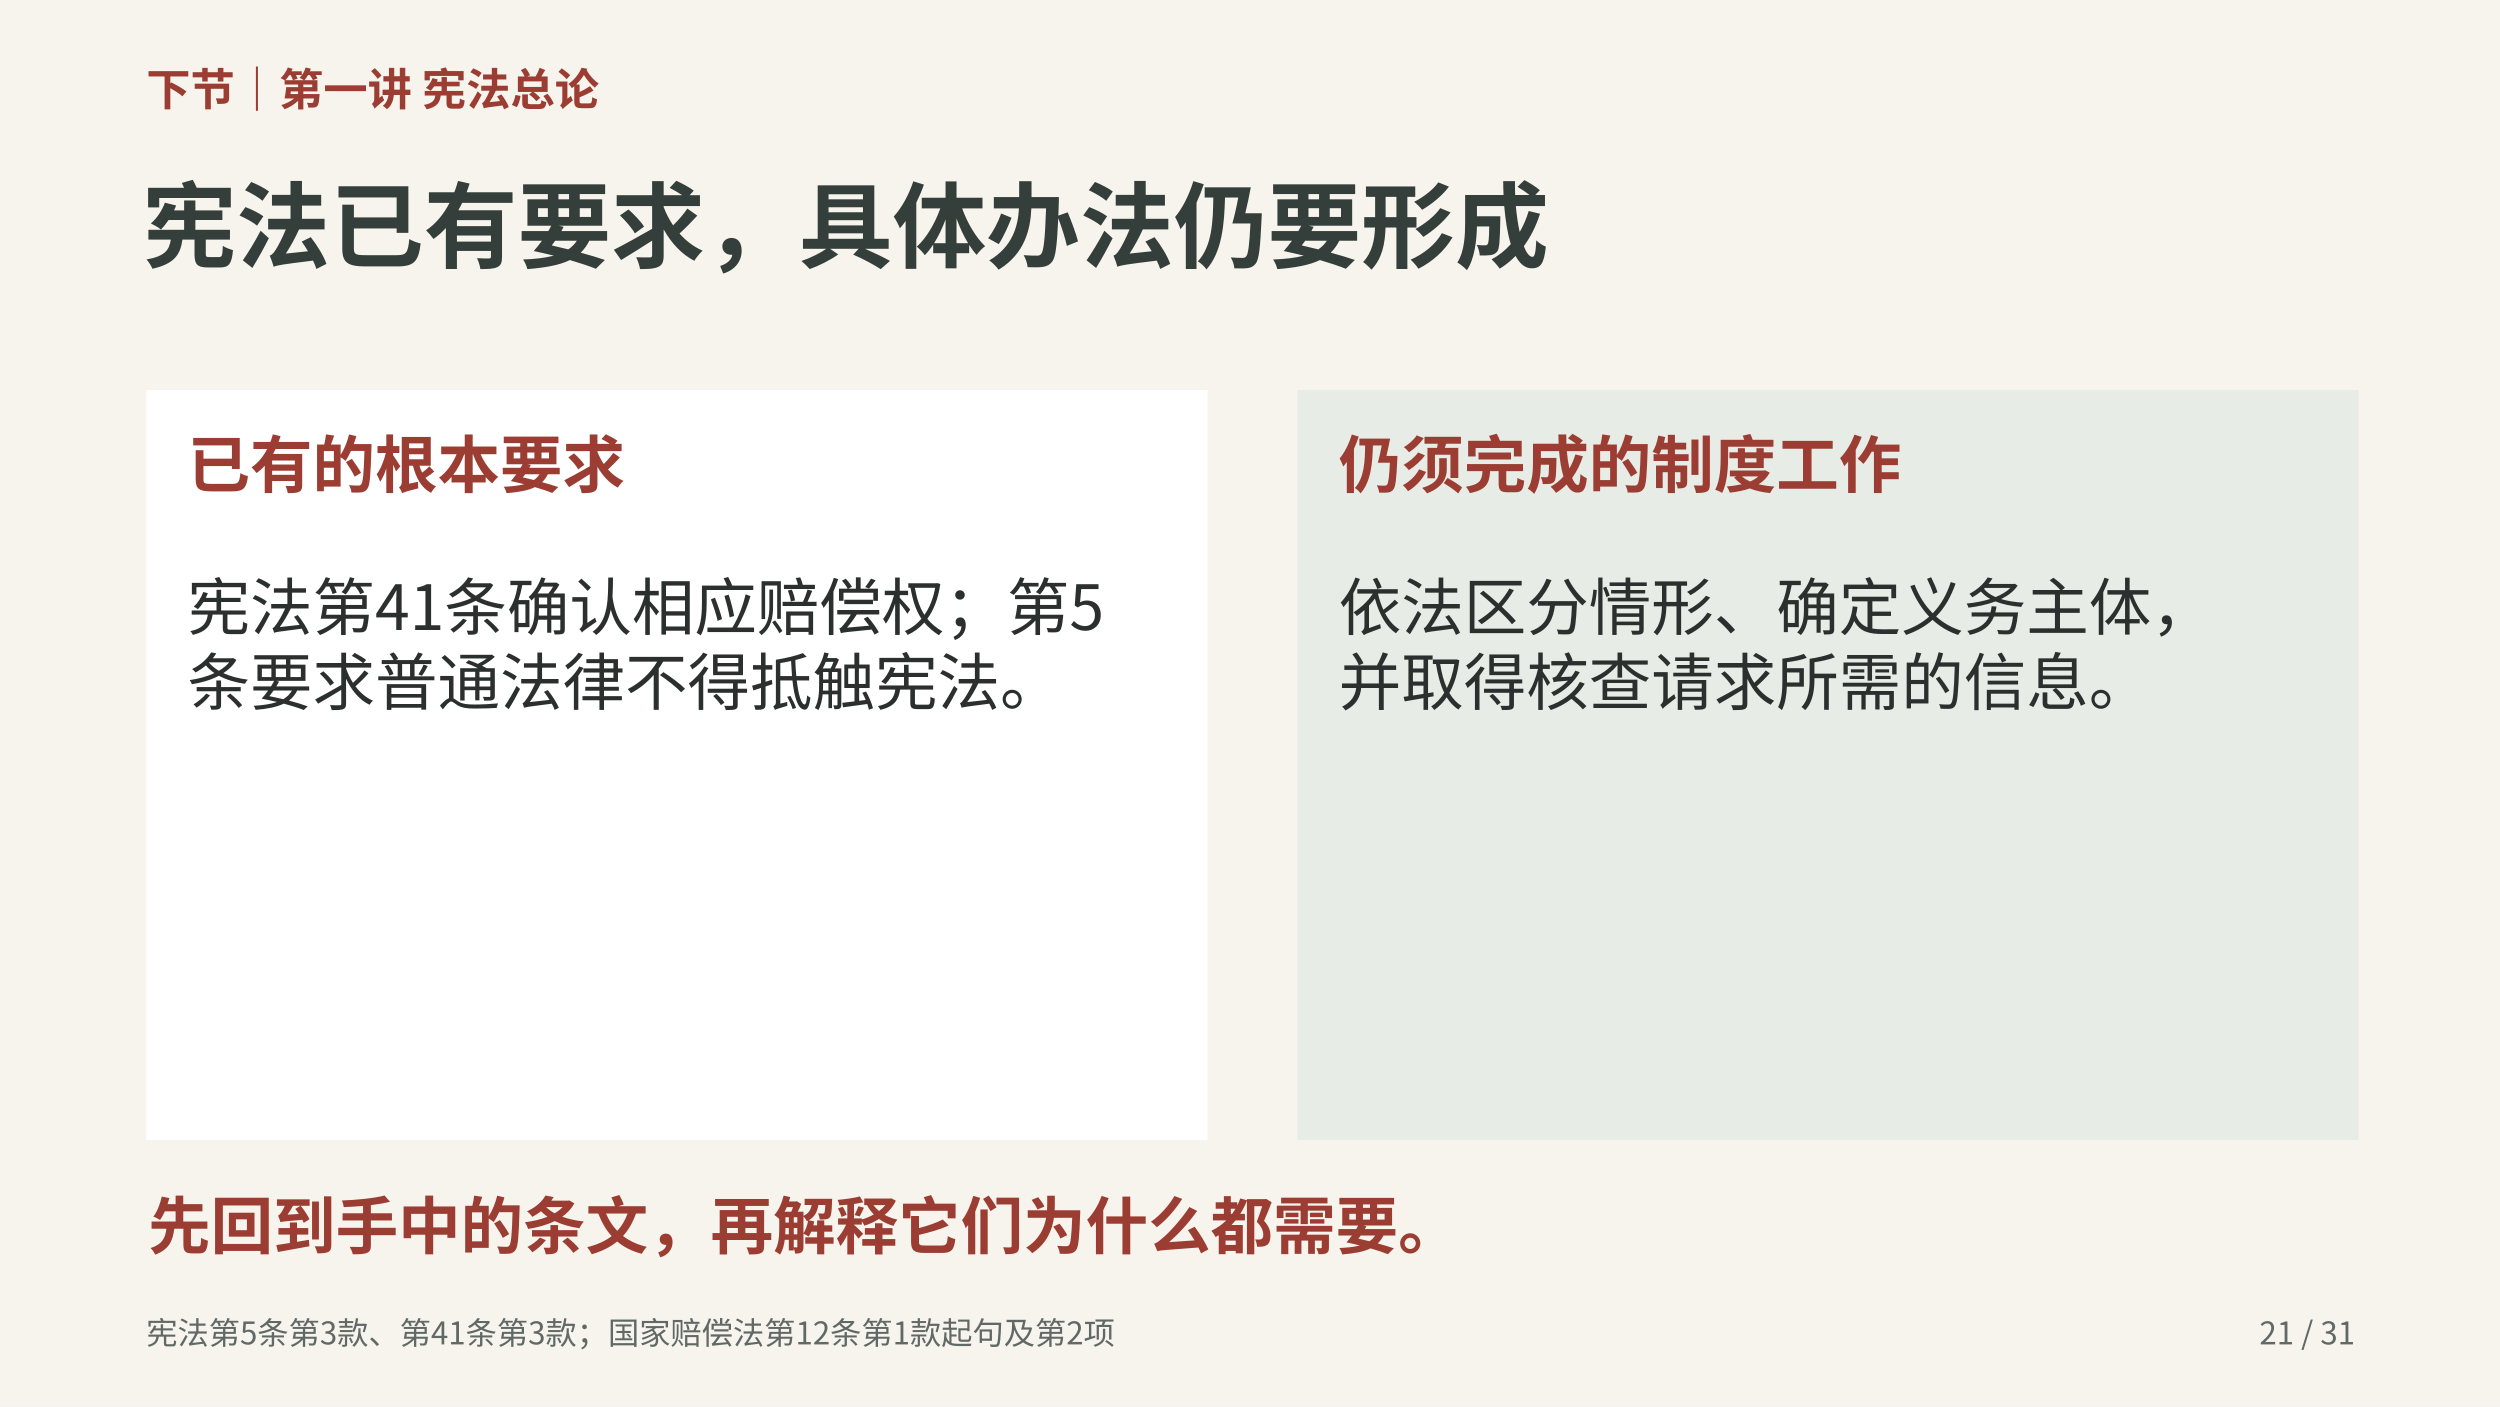
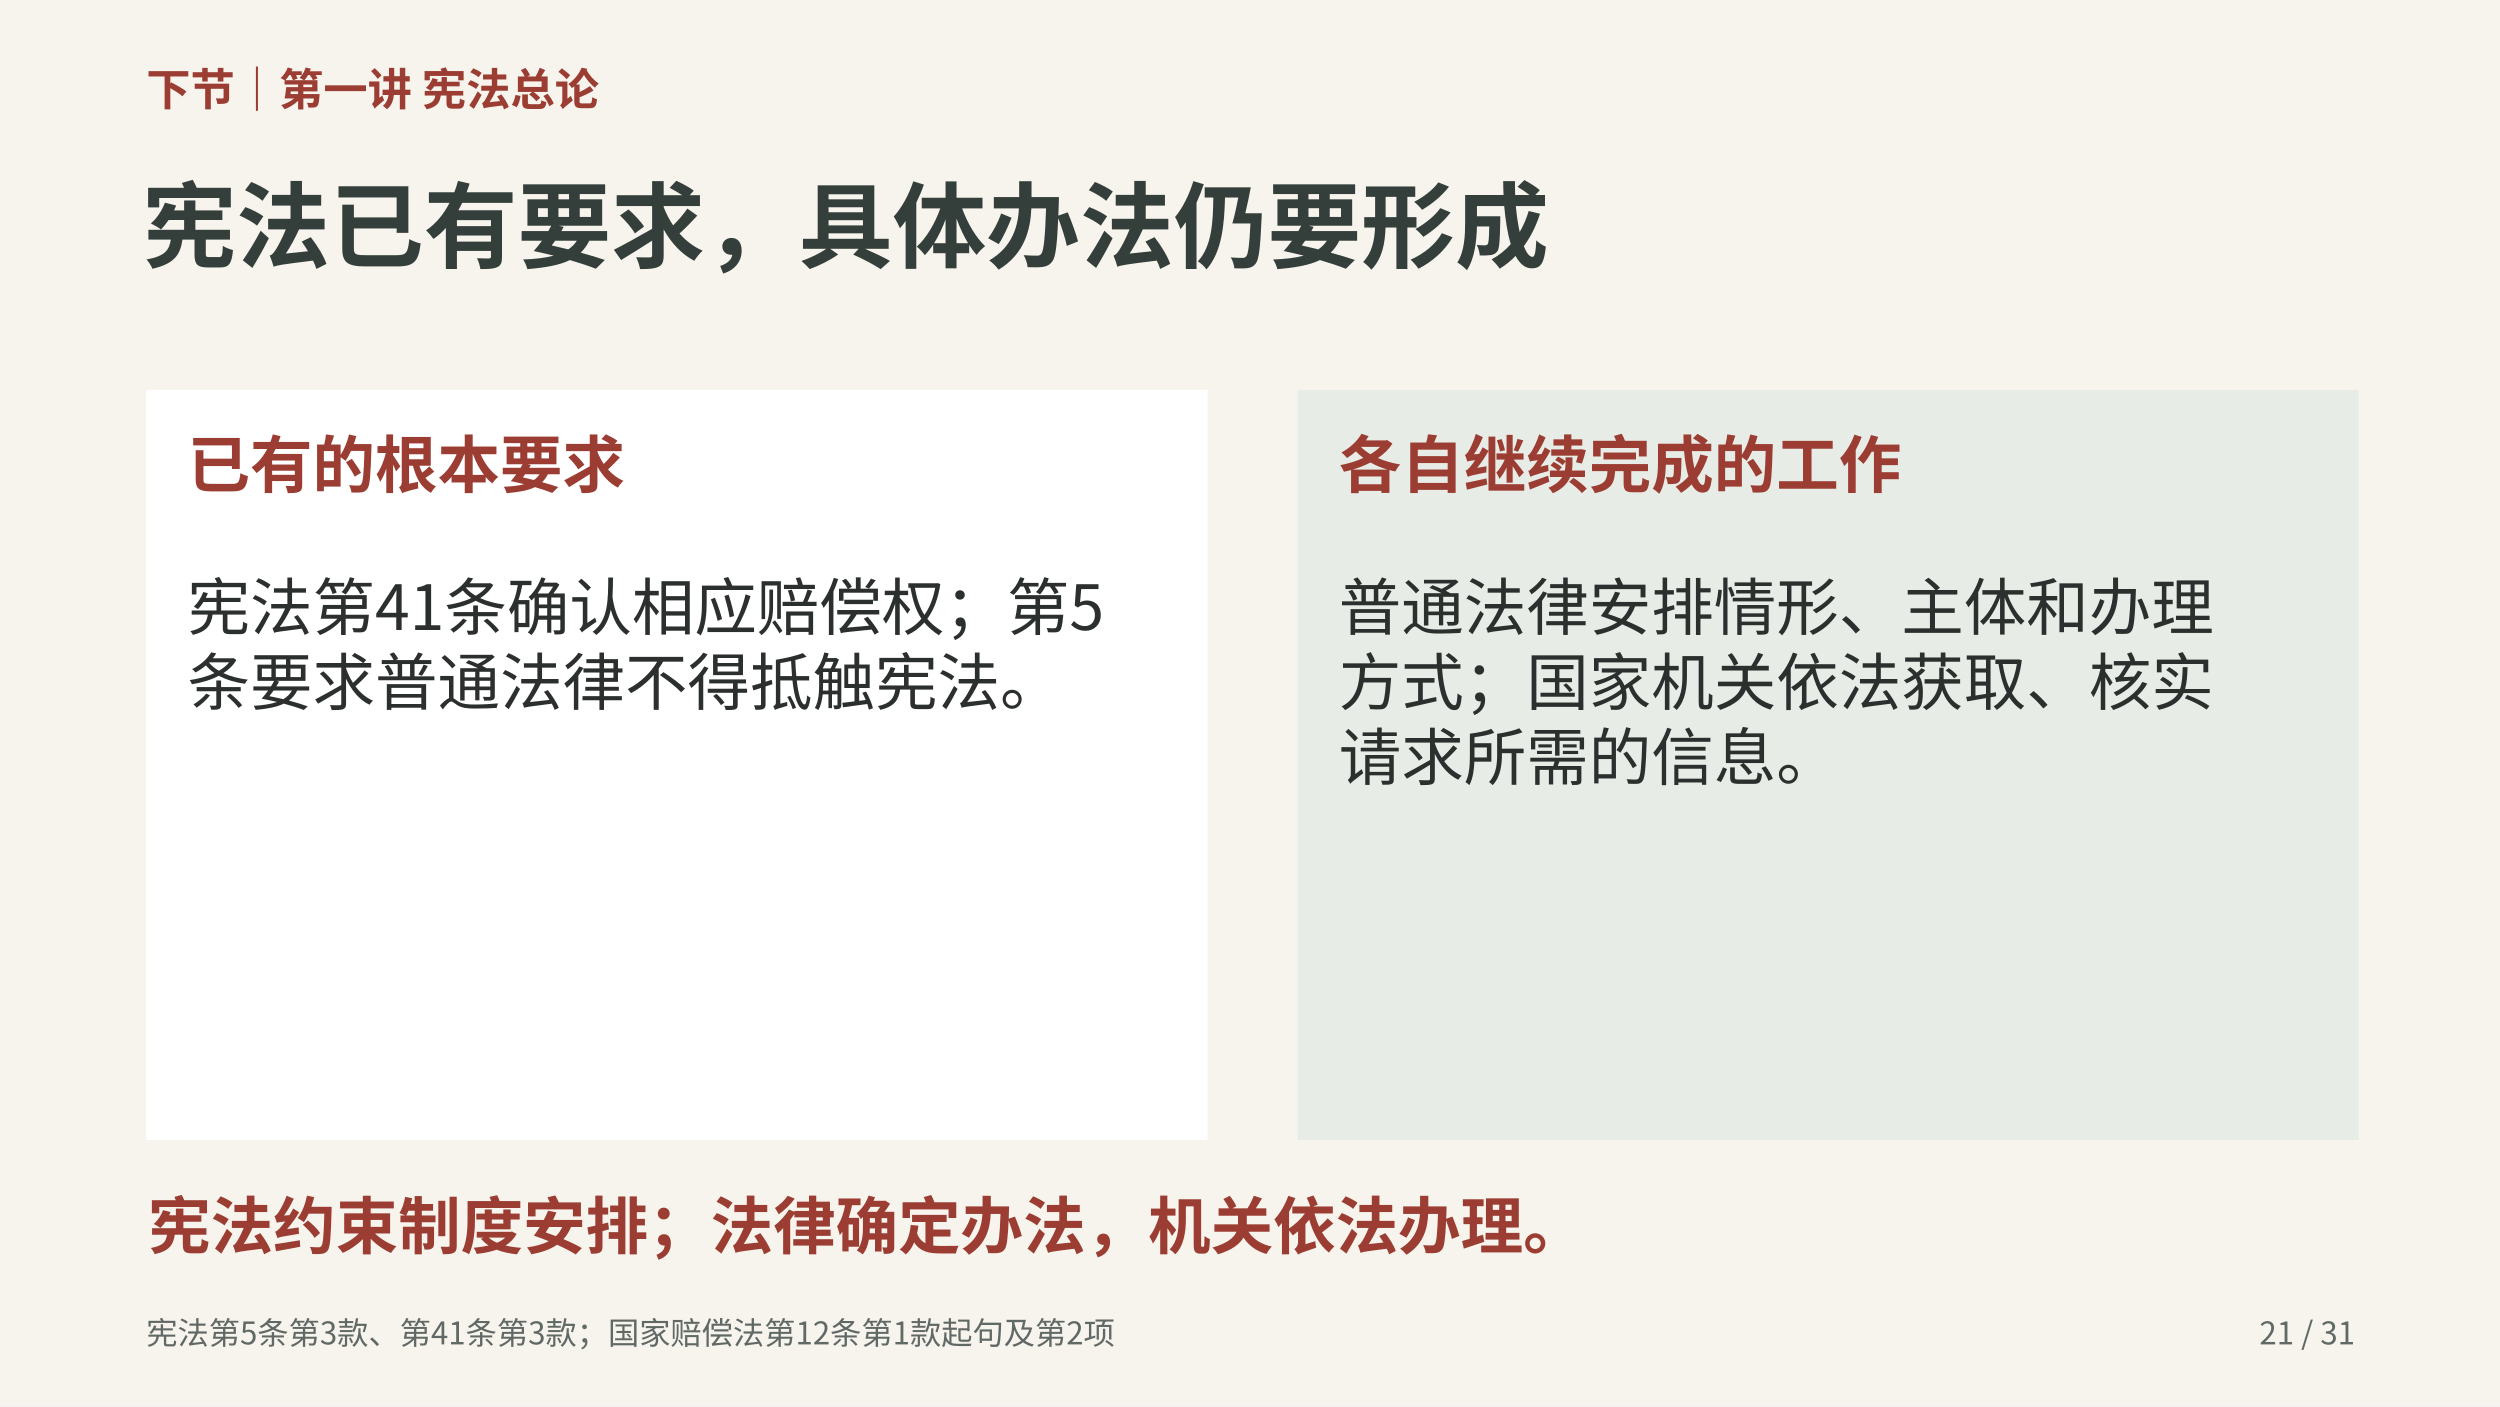
<svg xmlns="http://www.w3.org/2000/svg" viewBox="0 0 1600 900" width="1600" height="900">
  <defs>
    <marker id="arrow" viewBox="0 0 10 10" refX="8" refY="5" markerWidth="5" markerHeight="5" orient="auto-start-reverse">
      <path d="M 0 0 L 10 5 L 0 10 z" fill="#9B3D32" />
    </marker>
  </defs>
  <rect width="1600" height="900" fill="#F7F4ED" />
  <text x="93.6" y="67.5" font-family="Microsoft YaHei, Noto Sans CJK SC, sans-serif" font-size="28.333" font-weight="700" fill="#9B3D32" text-anchor="start">
    <tspan x="93.6" dy="0">下节｜第一讲 宪法总论</tspan>
  </text>
  <text x="91.2" y="166.8" font-family="Microsoft YaHei, Noto Sans CJK SC, sans-serif" font-size="60" font-weight="700" fill="#343E3B" text-anchor="start">
    <tspan x="91.2" dy="0">宪法已有要求，具体办法仍要形成</tspan>
  </text>
  <rect x="93.6" y="249.6" width="679.2" height="480" fill="#FFFFFF" />
  <text x="120" y="312" font-family="Microsoft YaHei, Noto Sans CJK SC, sans-serif" font-size="40" font-weight="700" fill="#9B3D32" text-anchor="start">
    <tspan x="120" dy="0">已有的根本要求</tspan>
  </text>
  <text x="120" y="403.2" font-family="Microsoft YaHei, Noto Sans CJK SC, sans-serif" font-size="40" font-weight="400" fill="#2B302F" text-anchor="start">
    <tspan x="120" dy="0">宪法第41条确认相应赔偿权；第5</tspan>
    <tspan x="120" dy="48">条要求普通法律不得抵触宪法。</tspan>
  </text>
  <rect x="830.4" y="249.6" width="679.2" height="480" fill="#E8ECE6" />
  <text x="856.8" y="312" font-family="Microsoft YaHei, Noto Sans CJK SC, sans-serif" font-size="40" font-weight="700" fill="#9B3D32" text-anchor="start">
-     <tspan x="856.8" dy="0">仍须完成的制度工作</tspan>
+     <tspan x="856.8" dy="0">各自继续完成的工作</tspan>
  </text>
  <text x="856.8" y="403.2" font-family="Microsoft YaHei, Noto Sans CJK SC, sans-serif" font-size="40" font-weight="400" fill="#2B302F" text-anchor="start">
-     <tspan x="856.8" dy="0">依法区分情形、确定义务主体，</tspan>
-     <tspan x="856.8" dy="48">并取得核查请求所需的信息。</tspan>
+     <tspan x="856.8" dy="0">普通法律安排情形、主体和办理</tspan>
+     <tspan x="856.8" dy="48">方式；国家机关依法获取、核实</tspan>
+     <tspan x="856.8" dy="48">请求所需的信息。</tspan>
  </text>
  <text x="94.8" y="799.2" font-family="Microsoft YaHei, Noto Sans CJK SC, sans-serif" font-size="40" font-weight="700" fill="#9B3D32" text-anchor="start">
-     <tspan x="94.8" dy="0">先回到手中的条文，再解释它们为什么都需要。</tspan>
+     <tspan x="94.8" dy="0">宪法约束制度安排；法律确定办法，机关依法办理。</tspan>
  </text>
  <text x="93.6" y="860.4" font-family="Microsoft YaHei, Noto Sans CJK SC, sans-serif" font-size="20" font-weight="400" fill="#616966" text-anchor="start">
    <tspan x="93.6" dy="0">宪法第5条第3款、第41条第3款；国家赔偿法第12条第1款起句及第2项</tspan>
  </text>
  <text x="1507.2" y="860.4" font-family="Microsoft YaHei, Noto Sans CJK SC, sans-serif" font-size="20" font-weight="400" fill="#616966" text-anchor="end">
    <tspan x="1507.2" dy="0">21 / 31</tspan>
  </text>
</svg>
